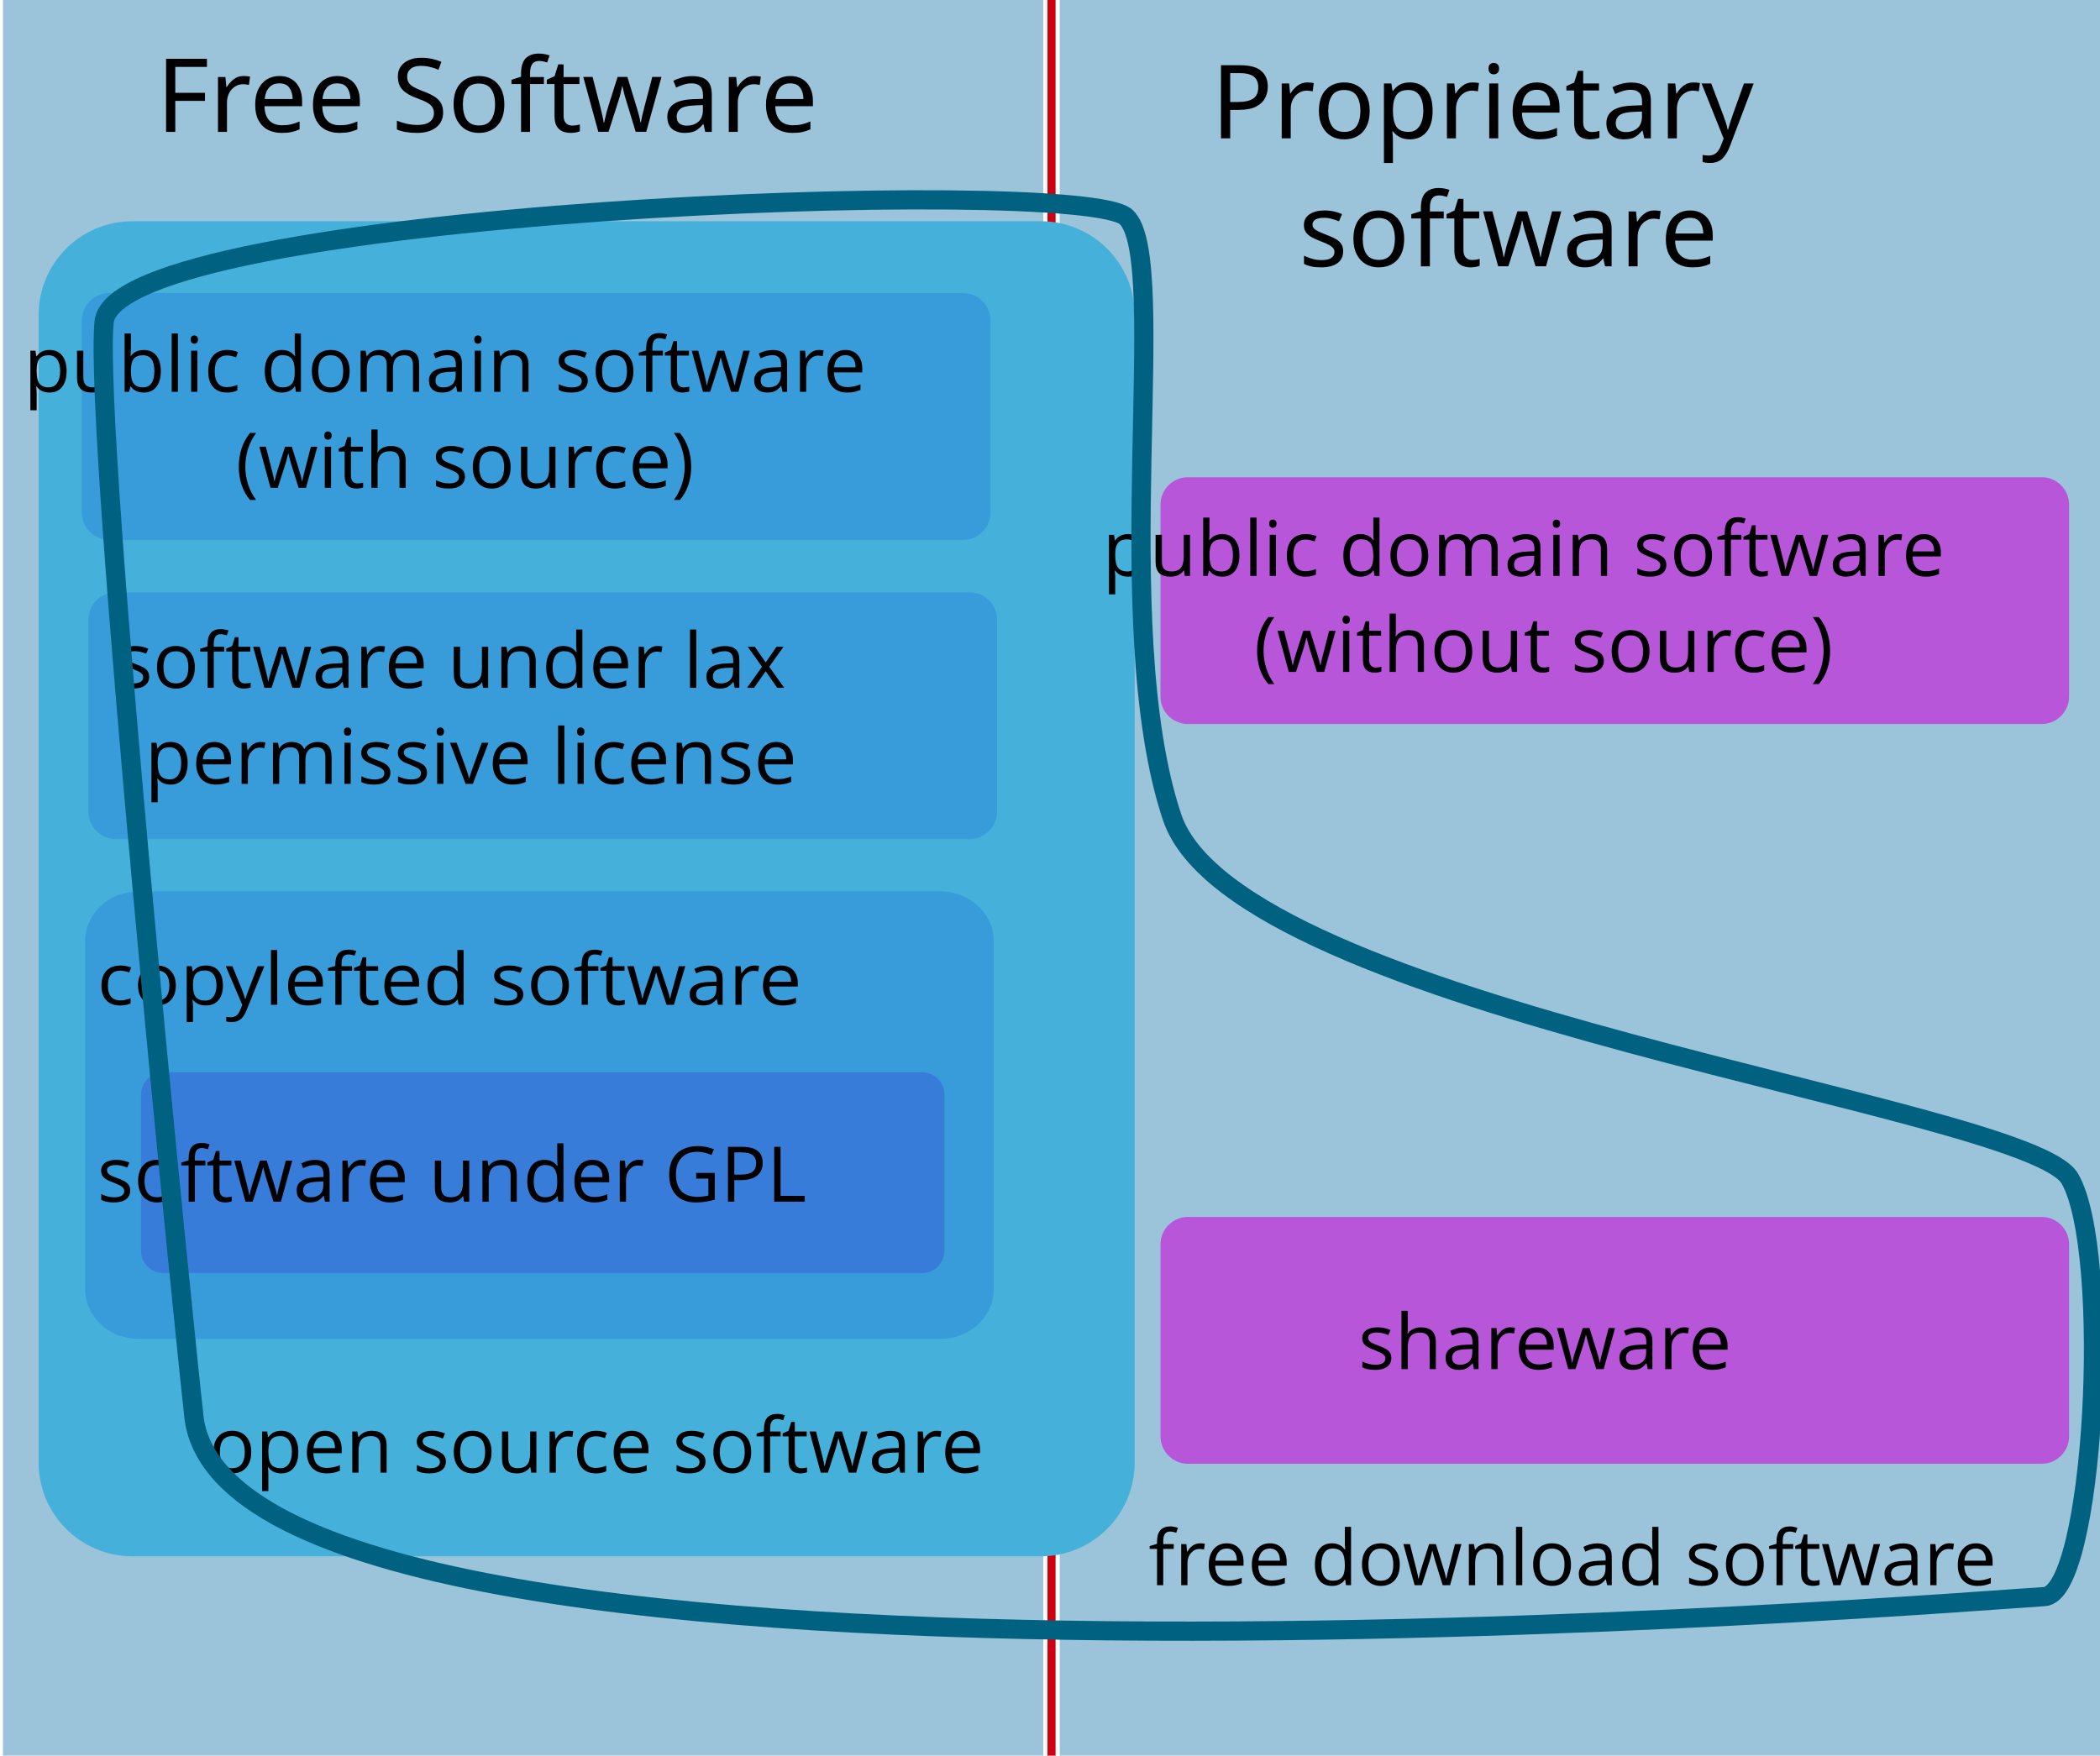
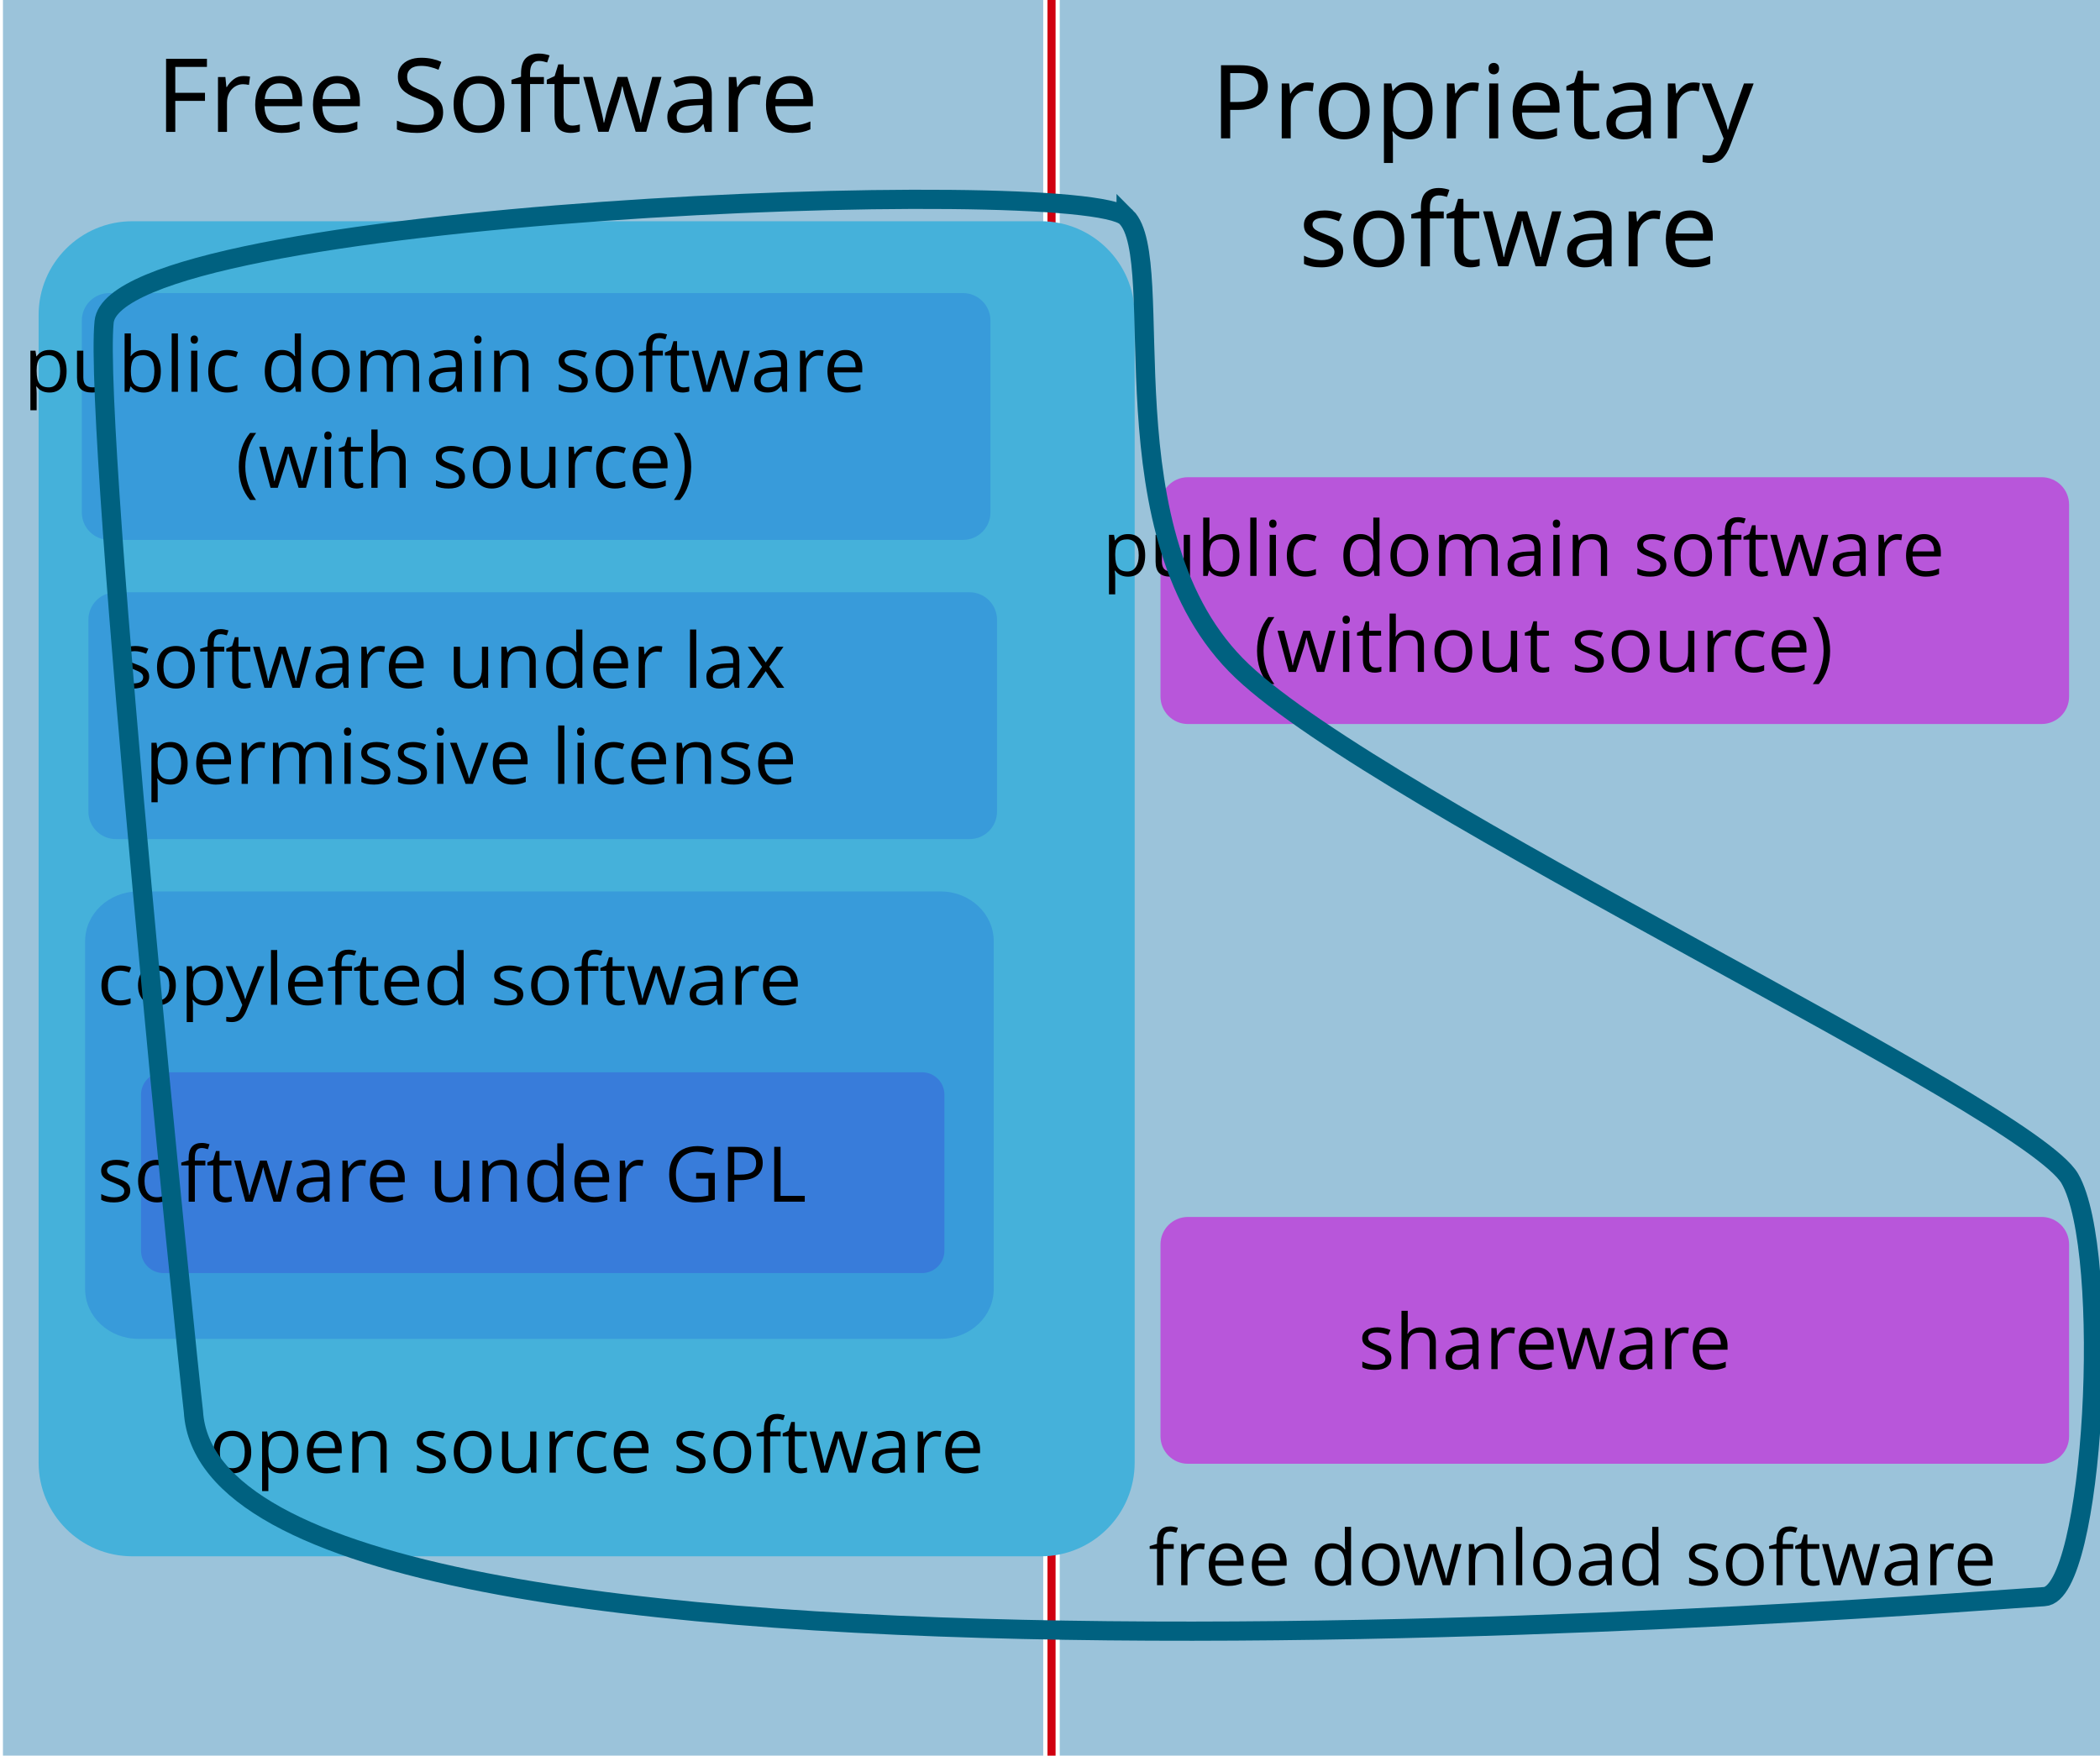
<svg xmlns="http://www.w3.org/2000/svg" width="656.081" height="548.629" id="svg2" version="1.1">
  <defs id="defs4" />
  <g id="layer1" transform="translate(-79.07921,-244.1139)">
    <rect style="fill:#9bc3da;fill-opacity:1;stroke:none" id="rect2985" width="325" height="548.629" x="80" y="244.114" />
    <text xml:space="preserve" style="font-size:32px;font-style:normal;font-variant:normal;font-weight:normal;font-stretch:normal;line-height:125%;letter-spacing:0px;word-spacing:0px;fill:#000000;fill-opacity:1;stroke:none;font-family:Montserrat;-inkscape-font-specification:Montserrat" x="127.857" y="285.338" id="text2987">
      <tspan id="tspan2989" x="127.857" y="285.338">Free Software</tspan>
    </text>
    <rect style="fill:#9bc3da;fill-opacity:1;stroke:none" id="rect2985-1" width="325" height="548.629" x="410.161" y="244.114" />
    <text xml:space="preserve" style="font-size:32px;font-style:normal;font-variant:normal;font-weight:normal;font-stretch:normal;text-align:center;line-height:125%;letter-spacing:0px;word-spacing:0px;text-anchor:middle;fill:#000000;fill-opacity:1;stroke:none;font-family:Montserrat;-inkscape-font-specification:Montserrat" x="571.109" y="287.347" id="text2991">
      <tspan id="tspan2993" x="575.484" y="287.347">Proprietary </tspan>
      <tspan x="571.109" y="327.347" id="tspan2995">software</tspan>
    </text>
    <rect style="fill:#d00010;fill-opacity:1;stroke:none" id="rect4158" width="2.532" height="548.639" x="406.329" y="244.114" />
    <rect style="fill:#45b1da;fill-opacity:1;stroke:none" id="rect3109" width="342.429" height="417.204" x="91.144" y="313.25" ry="29.295" />
    <g id="g3940">
      <rect ry="8.581" y="335.703" x="104.646" height="77.13" width="283.866" id="rect3109-7" style="fill:#389bda;fill-opacity:1;stroke:none" />
      <text id="text3015" y="366.551" x="246.169" style="font-size:24px;font-style:normal;font-variant:normal;font-weight:normal;font-stretch:normal;text-align:center;line-height:125%;letter-spacing:0px;word-spacing:0px;text-anchor:middle;fill:#000000;fill-opacity:1;stroke:none;font-family:Open Sans;-inkscape-font-specification:Open Sans" xml:space="preserve">
        <tspan y="366.551" x="246.169" id="tspan3017">public domain software</tspan>
        <tspan id="tspan3019" y="396.551" x="246.169">(with source)</tspan>
      </text>
    </g>
    <text xml:space="preserve" style="font-size:40px;font-style:normal;font-weight:normal;line-height:125%;letter-spacing:0px;word-spacing:0px;fill:#000000;fill-opacity:1;stroke:none;font-family:Sans" x="125.125" y="535.857" id="text3021">
      <tspan id="tspan3023" x="125.125" y="535.857" />
    </text>
    <g id="g3946" transform="translate(0,-7.19191)">
      <rect ry="8.581" y="436.39" x="106.701" height="77.13" width="283.866" id="rect3109-7-1" style="fill:#389bda;fill-opacity:1;stroke:none" />
      <text id="text3015-7" y="466.254" x="248.013" style="font-size:24px;font-style:normal;font-variant:normal;font-weight:normal;font-stretch:normal;text-align:center;line-height:125%;letter-spacing:0px;word-spacing:0px;text-anchor:middle;fill:#000000;fill-opacity:1;stroke:none;font-family:Open Sans;-inkscape-font-specification:Open Sans" xml:space="preserve">
        <tspan id="tspan3019-0" y="466.254" x="251.131">software under lax </tspan>
        <tspan id="tspan3051" y="496.254" x="248.013">permissive license</tspan>
      </text>
    </g>
    <g id="g3962">
      <g transform="matrix(1,0,0,0.9379618,0,32.42692)" id="g3957">
        <rect style="fill:#389bda;fill-opacity:1;stroke:none" id="rect3109-7-1-1" width="283.866" height="149.049" x="105.674" y="522.693" ry="16.581" />
        <text xml:space="preserve" style="font-size:24px;font-style:normal;font-variant:normal;font-weight:normal;font-stretch:normal;text-align:center;line-height:125%;letter-spacing:0px;word-spacing:0px;text-anchor:middle;fill:#000000;fill-opacity:1;stroke:none;font-family:Open Sans;-inkscape-font-specification:Open Sans" x="247.554" y="560.447" id="text3015-7-9">
          <tspan x="247.554" y="560.447" id="tspan3051-8">copylefted software</tspan>
        </text>
      </g>
      <g transform="translate(0,-8.21932)" id="g3952">
        <rect style="fill:#387cda;fill-opacity:1;stroke:none" id="rect3109-7-1-5" width="250.989" height="62.746" x="123.14" y="587.42" ry="6.98" />
        <text xml:space="preserve" style="font-size:24px;font-style:normal;font-variant:normal;font-weight:normal;font-stretch:normal;text-align:center;line-height:125%;letter-spacing:0px;word-spacing:0px;text-anchor:middle;fill:#000000;fill-opacity:1;stroke:none;font-family:Open Sans;-inkscape-font-specification:Open Sans" x="248.295" y="627.857" id="text3015-7-8">
          <tspan x="248.295" y="627.857" id="tspan3092">software under GPL</tspan>
        </text>
      </g>
    </g>
    <text xml:space="preserve" style="font-size:24px;font-style:normal;font-variant:normal;font-weight:normal;font-stretch:normal;text-align:center;line-height:125%;letter-spacing:0px;word-spacing:0px;text-anchor:middle;fill:#000000;fill-opacity:1;stroke:none;font-family:Open Sans;-inkscape-font-specification:Open Sans" x="281.045" y="704.307" id="text3015-7-5">
      <tspan x="281.045" y="704.307" id="tspan3051-1">open source software</tspan>
    </text>
    <g id="g4113" transform="translate(-126.3721,26.71279)">
      <g transform="translate(315.4164,49.3159)" id="g3946-5">
        <rect style="fill:#b856da;fill-opacity:1;stroke:none" id="rect3109-7-1-7" width="283.866" height="77.13" x="252.594" y="317.21" ry="8.581" />
      </g>
      <text id="text3972" y="397.374" x="709.534" style="font-size:24px;font-style:normal;font-weight:normal;text-align:center;line-height:125%;letter-spacing:0px;word-spacing:0px;text-anchor:middle;fill:#000000;fill-opacity:1;stroke:none;font-family:Sans" xml:space="preserve">
        <tspan style="font-size:24px;font-family:Open Sans;-inkscape-font-specification:Open Sans" y="397.374" x="709.534" id="tspan3974">public domain software</tspan>
        <tspan style="font-size:24px;font-family:Open Sans;-inkscape-font-specification:Open Sans" id="tspan3976" y="427.374" x="709.534">(without source)</tspan>
      </text>
    </g>
    <g id="g4120" transform="translate(-34.93209,-19.52089)">
      <rect style="fill:#b856da;fill-opacity:1;stroke:none" id="rect3109-7-1-7-2" width="283.866" height="77.13" x="476.571" y="643.928" ry="8.581" />
      <text id="text3972-2" y="691.493" x="618.504" style="font-size:24px;font-style:normal;font-weight:normal;text-align:center;line-height:125%;letter-spacing:0px;word-spacing:0px;text-anchor:middle;fill:#000000;fill-opacity:1;stroke:none;font-family:Sans" xml:space="preserve">
        <tspan style="font-size:24px;font-family:Open Sans;-inkscape-font-specification:Open Sans" id="tspan3976-6" y="691.493" x="618.504">shareware</tspan>
      </text>
    </g>
    <g transform="translate(476.7206,-208.5652)" id="g3952-2" />
    <text xml:space="preserve" style="font-size:24px;font-style:normal;font-variant:normal;font-weight:normal;font-stretch:normal;line-height:125%;letter-spacing:0px;word-spacing:0px;fill:#000000;fill-opacity:1;stroke:none;font-family:Open Sans;-inkscape-font-specification:Open Sans" x="437.919" y="739.475" id="text4145">
      <tspan id="tspan4147" x="437.919" y="739.475">free download software</tspan>
    </text>
-     <path style="fill:none;stroke:#006180;stroke-width:6;stroke-linecap:butt;stroke-linejoin:miter;stroke-miterlimit:4;stroke-opacity:1;stroke-dasharray:none" d="m 430.903,311.924 c 14.165,13.148 -5.853,126.937 14.335,187.5 20.188,60.563 267.316,90.21 280.498,112.998 13.182,22.789 7.659,129.908 -8.002,130.632 -15.662,0.723 -571.821,47.021 -578.228,-57.844 -1.825,-15.046 -31.38,-305.607 -27.901,-340.497 3.478,-34.89 305.134,-45.936 319.299,-32.788 z" id="path4143-9" />
+     <path style="fill:none;stroke:#006180;stroke-width:6;stroke-linecap:butt;stroke-linejoin:miter;stroke-miterlimit:4;stroke-opacity:1;stroke-dasharray:none" d="m 430.903,311.924 c 13.625,13.508 -8.031,99.972 36.28,141.92 44.311,41.948 245.371,135.789 258.552,158.578 13.182,22.789 7.659,129.908 -8.002,130.632 -15.662,0.723 -571.821,47.021 -578.228,-57.844 -1.825,-15.046 -31.38,-305.607 -27.901,-340.497 3.478,-34.89 305.674,-46.296 319.299,-32.788 z" id="path4143-9" />
  </g>
</svg>
